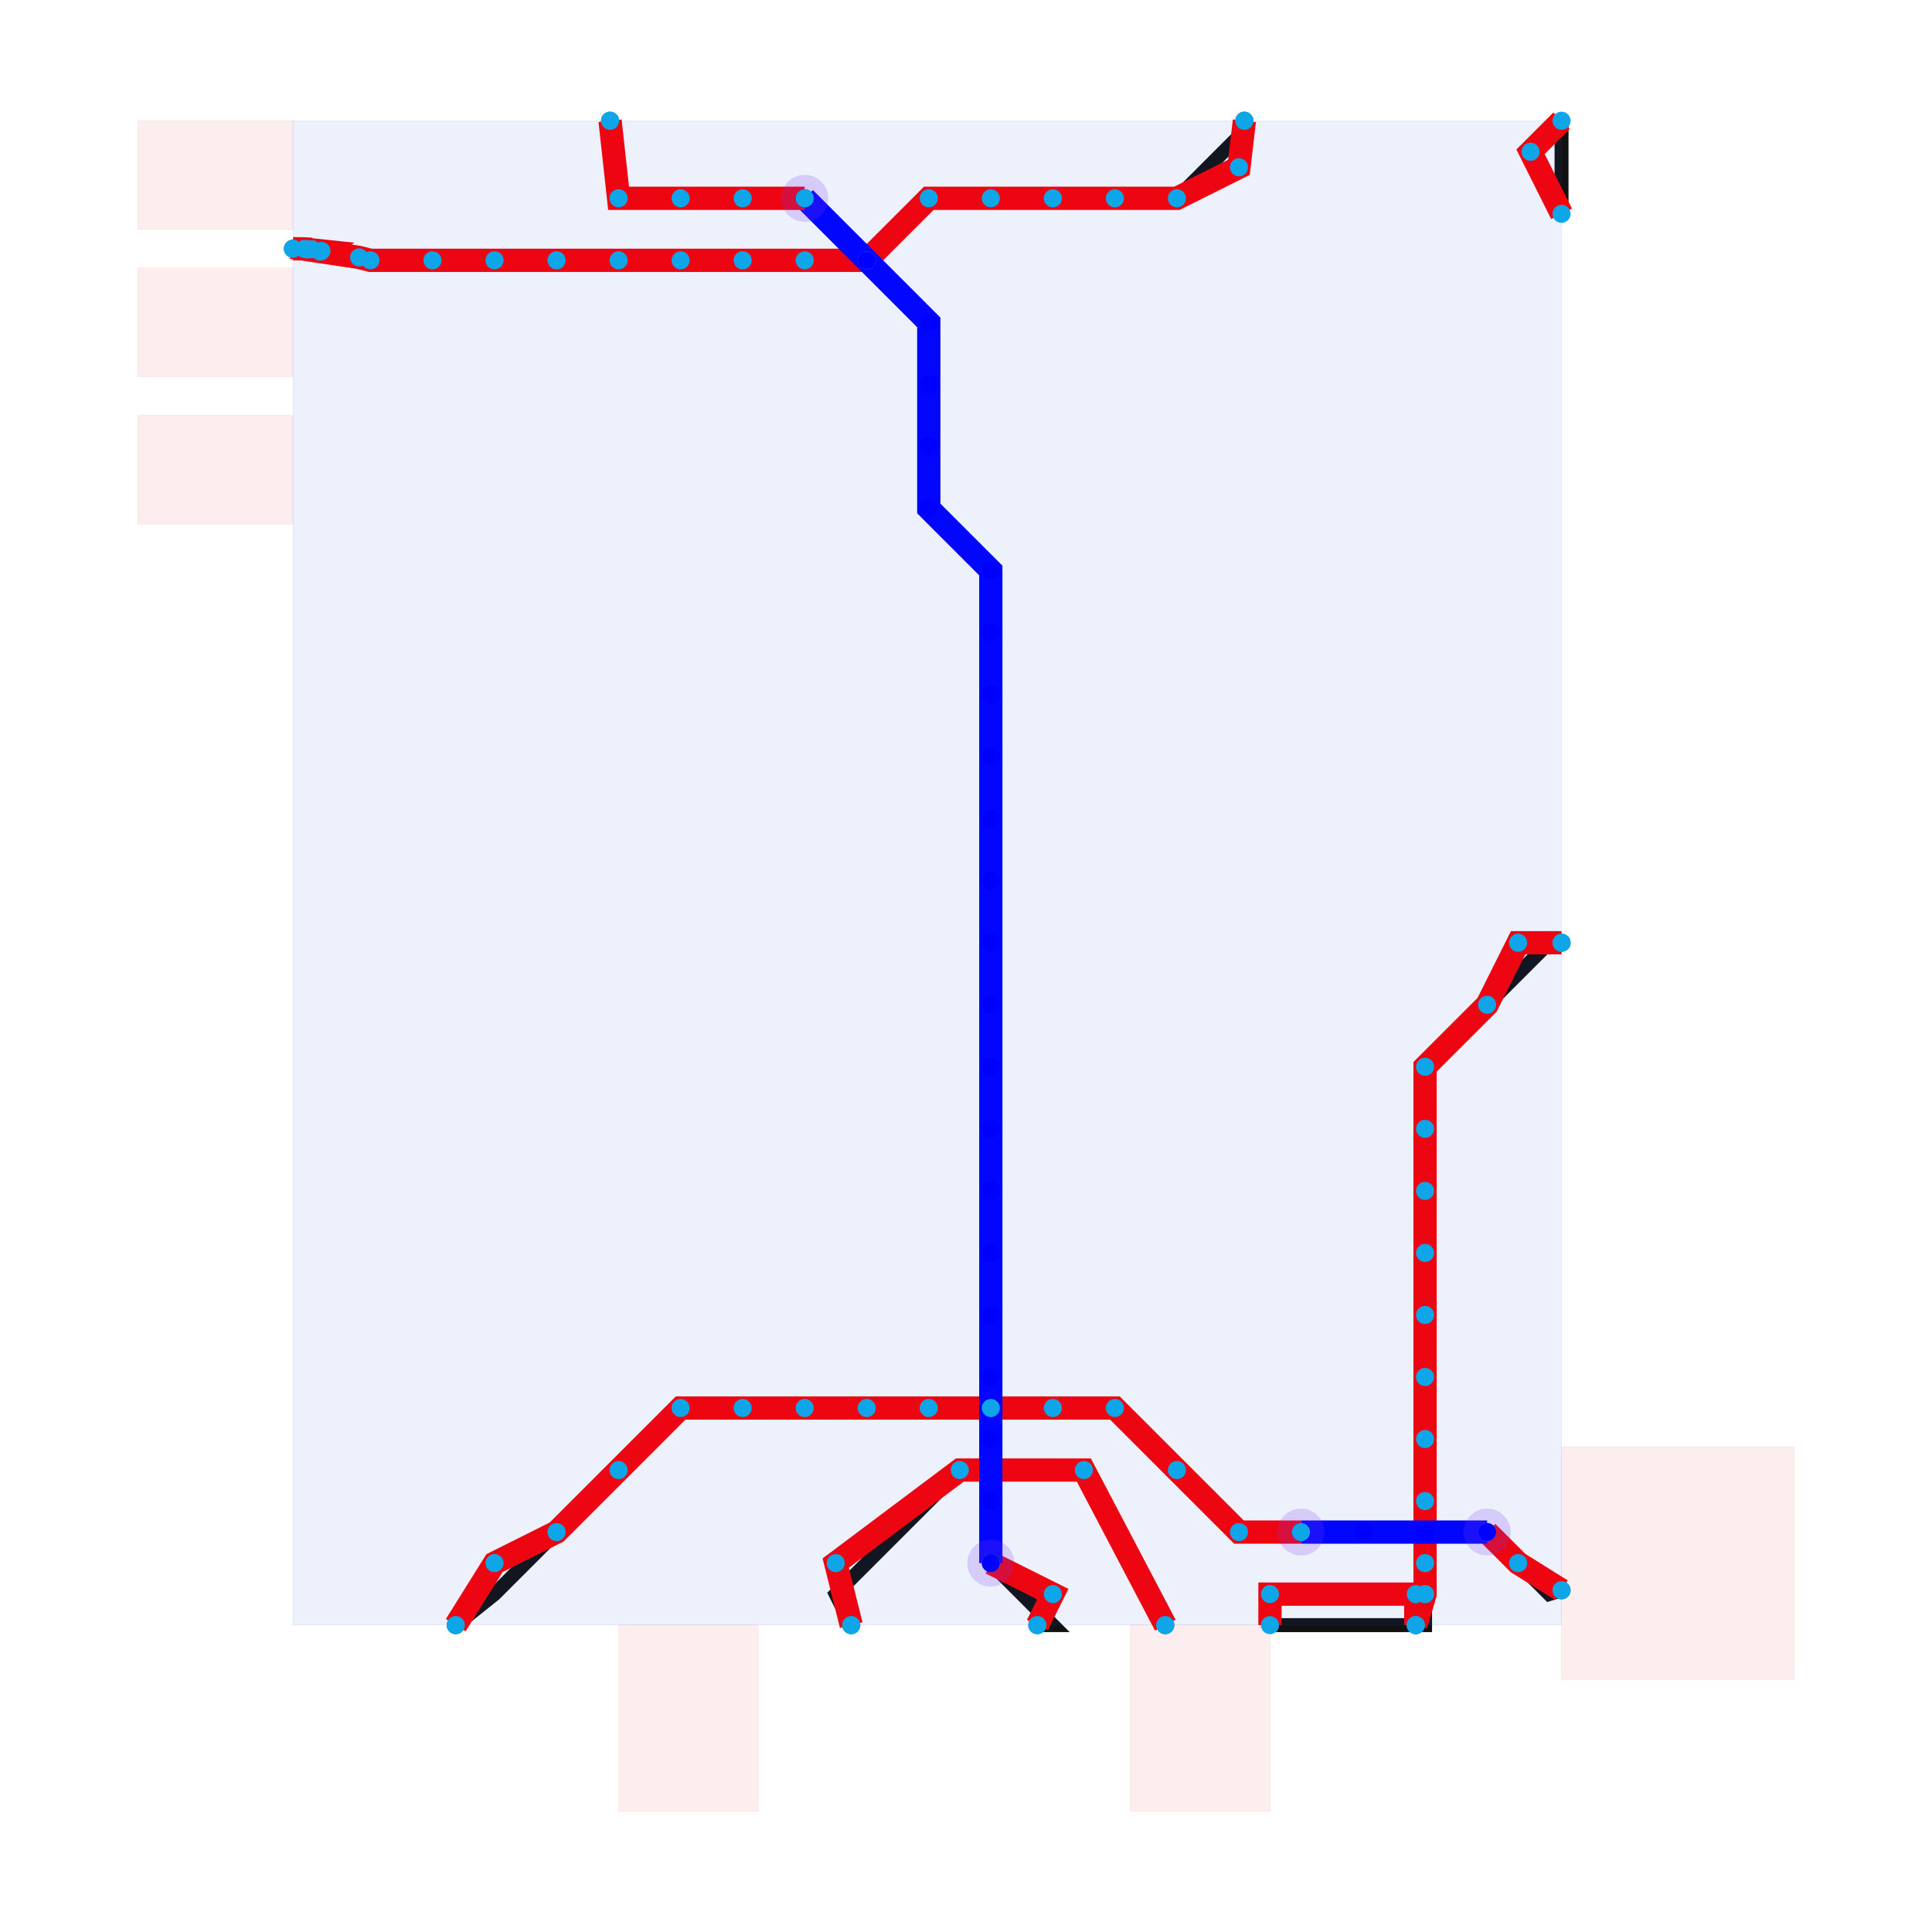
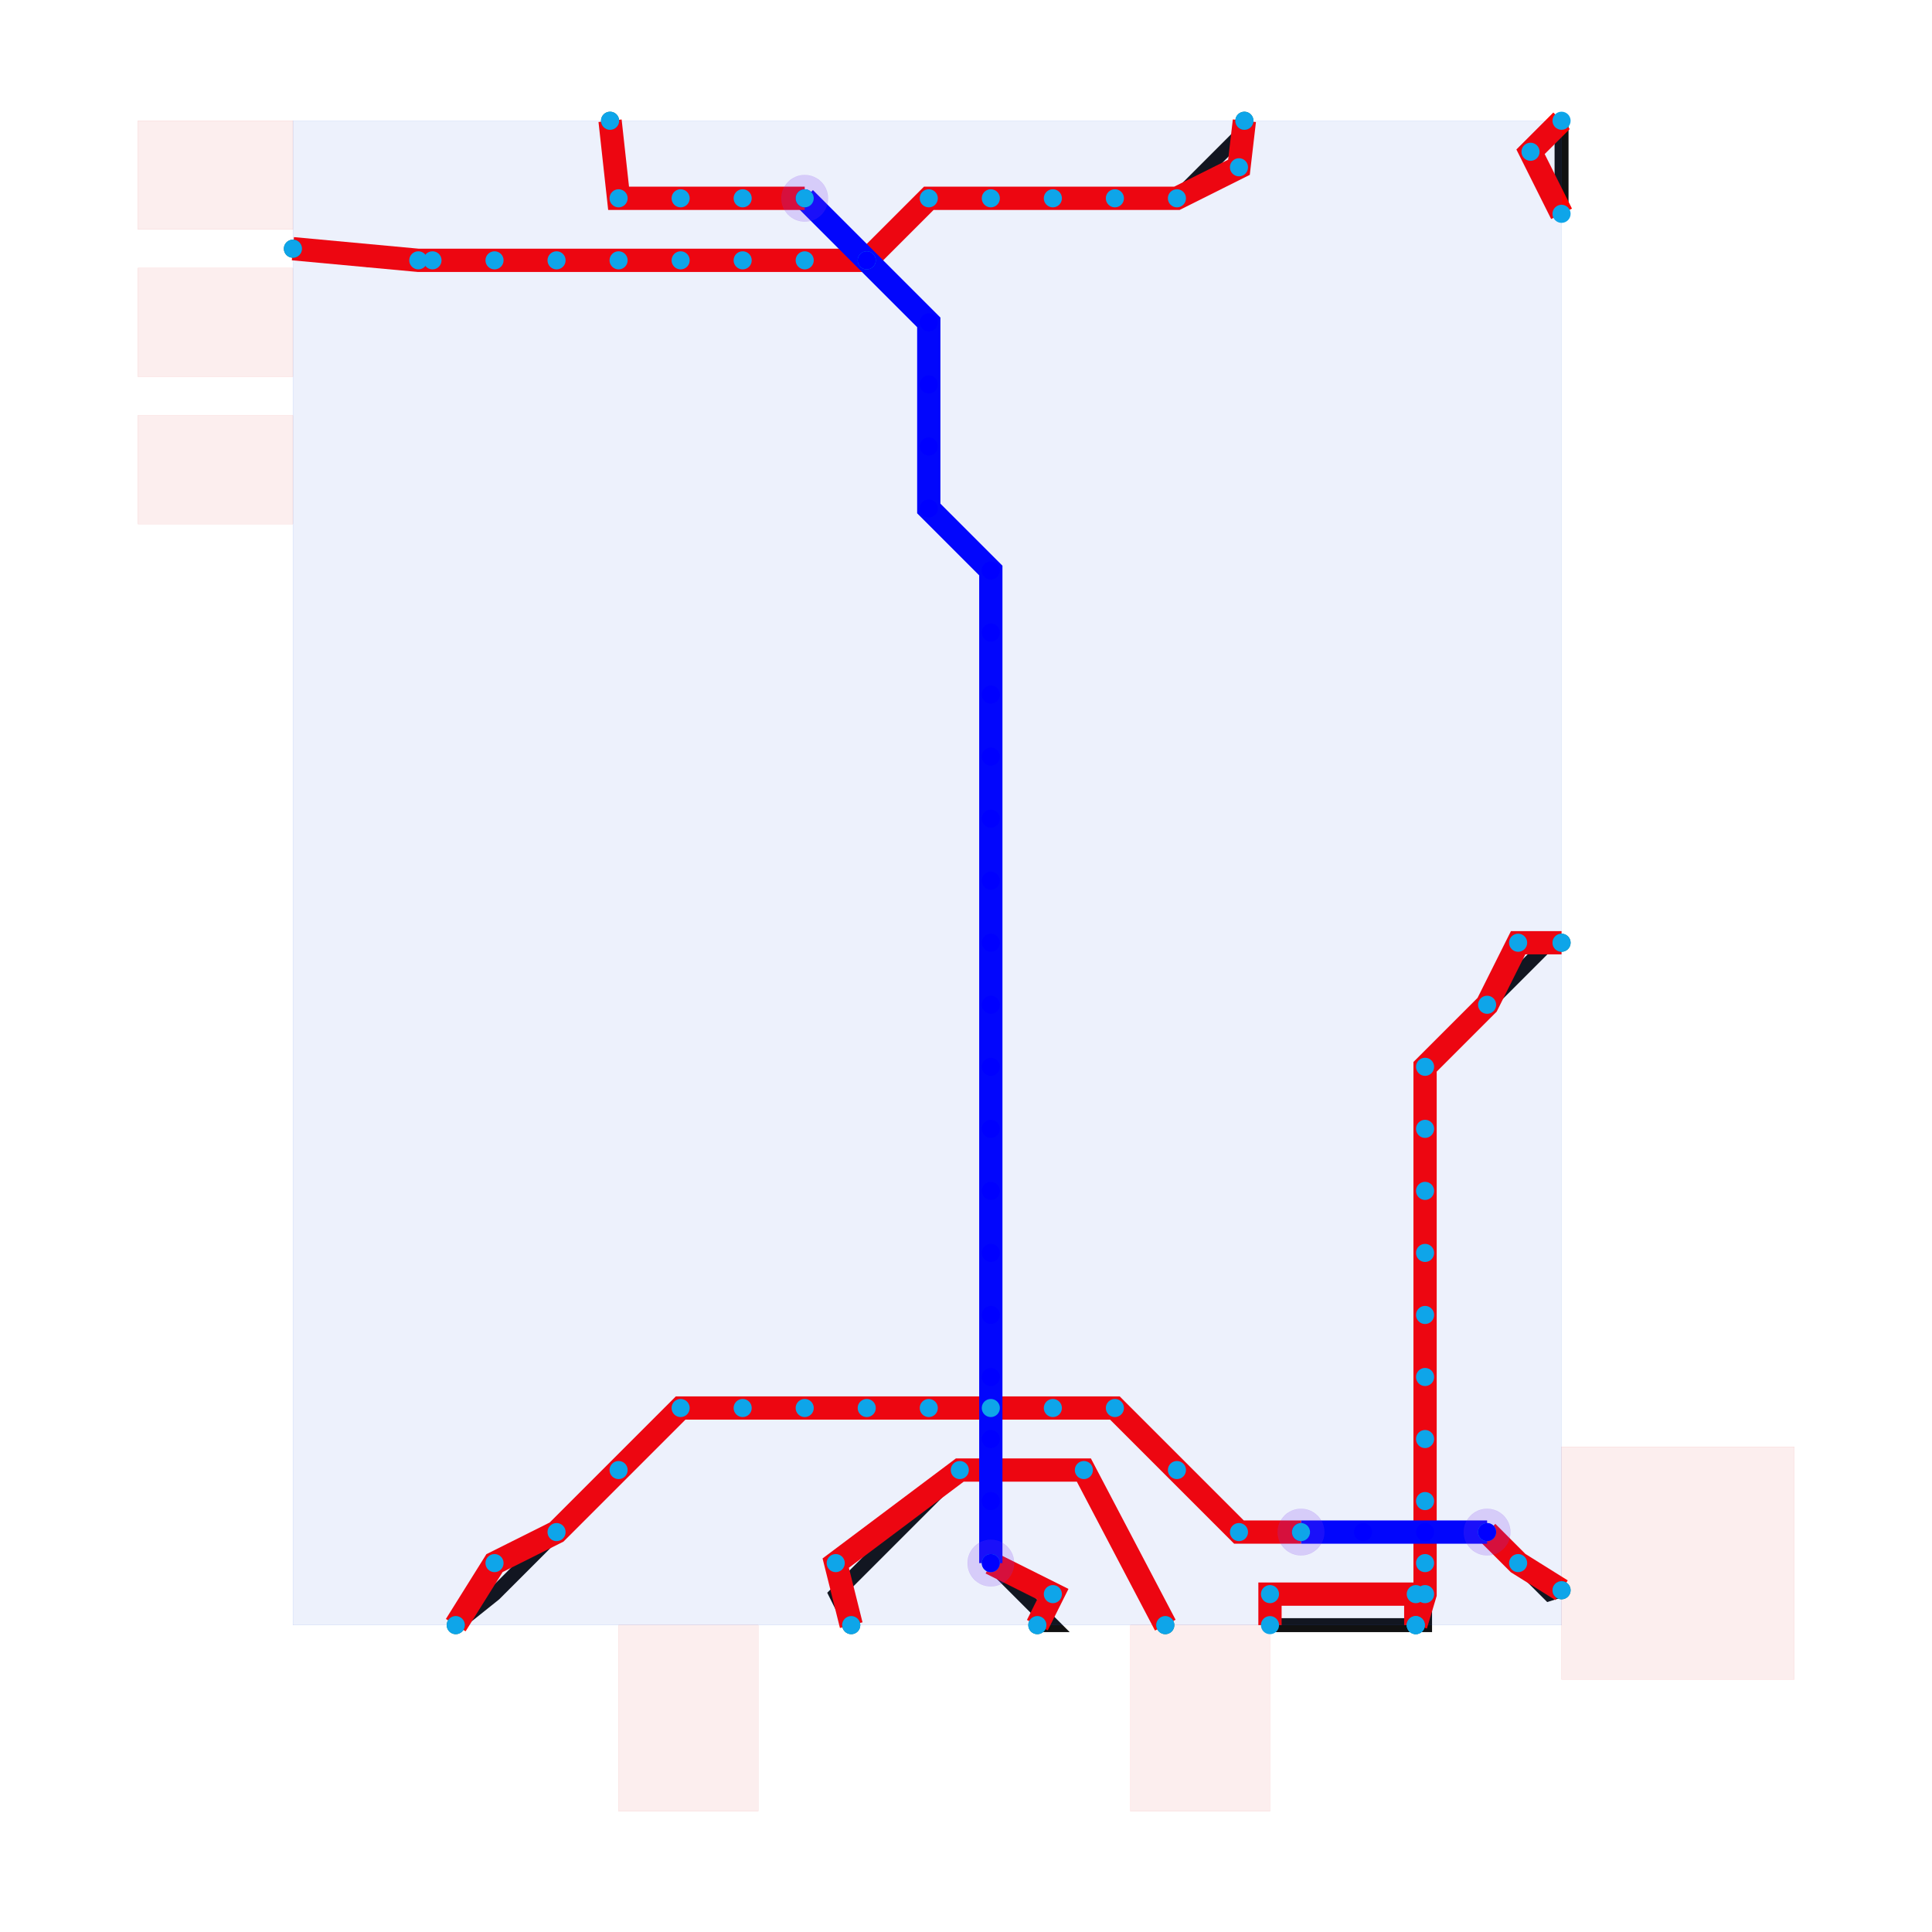
<svg xmlns="http://www.w3.org/2000/svg" width="640" height="640" viewBox="0 0 640 640">
  <rect width="100%" height="100%" fill="white" />
  <g>
    <polyline data-points="3.4799999999999995,1.7000000000000002 3.4799999999999995,2.3" data-type="line" data-label="original:source_net_3" points="517.284,70.826 517.284,40" fill="none" stroke="#111111" stroke-width="4.624" />
  </g>
  <g>
    <polyline data-points="1.5999999999999999,-7.3999999999999995 2.5399999999999996,-7.3999999999999995" data-type="line" data-label="original:source_net_4_mst1" points="420.697,538.349 468.991,538.349" fill="none" stroke="#111111" stroke-width="4.624" />
  </g>
  <g>
    <polyline data-points="2.5399999999999996,-7.3999999999999995 2.6,-7.3999999999999995 2.6,-7 2.6,-6.6 2.6,-6.199999999999999 2.6,-5.799999999999999 2.6,-5.399999999999999 2.6,-4.999999999999998 2.6,-4.599999999999998 2.6,-4.1999999999999975 2.6,-3.7999999999999976 3,-3.3999999999999977 3.4,-2.999999999999998 3.4799999999999995,-3" data-type="line" data-label="original:source_net_4_mst1" points="468.991,538.349 472.073,538.349 472.073,517.798 472.073,497.248 472.073,476.697 472.073,456.147 472.073,435.596 472.073,415.046 472.073,394.495 472.073,373.945 472.073,353.394 492.624,332.844 513.174,312.294 517.284,312.294" fill="none" stroke="#111111" stroke-width="4.624" />
  </g>
  <g>
    <polyline data-points="1.4349999999999996,2.3 1.4000000000000001,2.2 1,1.8000000000000003 0.6,1.8000000000000003 0.19999999999999996,1.8000000000000003 -0.20000000000000007,1.8000000000000003 -0.6000000000000001,1.8000000000000003 -1,1.4000000000000004 -1.4,1.4000000000000004 -1.7999999999999998,1.4000000000000004 -2.1999999999999997,1.4000000000000004 -2.5999999999999996,1.4000000000000004 -2.9999999999999996,1.4000000000000004 -3.3999999999999995,1.4000000000000004 -3.7999999999999994,1.4000000000000004 -4.199999999999999,1.4000000000000004 -4.7,1.475" data-type="line" data-label="original:source_net_6_mst2" points="412.22,40 410.422,45.138 389.872,65.688 369.321,65.688 348.771,65.688 328.22,65.688 307.67,65.688 287.119,86.239 266.569,86.239 246.018,86.239 225.468,86.239 204.917,86.239 184.367,86.239 163.817,86.239 143.266,86.239 122.716,86.239 97.028,82.385" fill="none" stroke="#111111" stroke-width="4.624" />
  </g>
  <g>
    <polyline data-points="-1.1,-7.3999999999999995 -1.2000000000000002,-7.2 -0.40000000000000013,-6.4 0.3999999999999999,-6.4 0.9249999999999998,-7.3999999999999995" data-type="line" data-label="original:source_net_4_mst0" points="281.982,538.349 276.844,528.073 317.945,486.972 359.046,486.972 386.018,538.349" fill="none" stroke="#111111" stroke-width="4.624" />
  </g>
  <g>
    <polyline data-points="3.4799999999999995,-7.175 3.4000000000000004,-7.2 3.0000000000000004,-6.8" data-type="line" data-label="original:source_net_2_mst1" points="517.284,526.789 513.174,528.073 492.624,507.523" fill="none" stroke="#111111" stroke-width="4.624" />
  </g>
  <g>
    <polyline data-points="3.0000000000000004,-6.8 3.0000000000000004,-6.8 2.6000000000000005,-6.8 2.2000000000000006,-6.8 1.8000000000000007,-6.8" data-type="line" data-label="original:source_net_2_mst1" points="492.624,507.523 492.624,507.523 472.073,507.523 451.523,507.523 430.972,507.523" fill="none" stroke="#111111" stroke-width="4.624" />
  </g>
  <g>
    <polyline data-points="1.8000000000000007,-6.8 1.8000000000000007,-6.8 1.4000000000000008,-6.8 1.0000000000000009,-6.3999999999999995 0.6000000000000009,-5.999999999999999 0.20000000000000084,-5.999999999999999 -0.19999999999999918,-5.999999999999999 -0.5999999999999992,-5.999999999999999 -0.9999999999999992,-5.999999999999999 -1.3999999999999992,-5.999999999999999 -1.7999999999999994,-5.999999999999999 -2.1999999999999993,-5.999999999999999 -2.599999999999999,-6.3999999999999995 -2.999999999999999,-6.8 -3.399999999999999,-7.2 -3.6500000000000004,-7.3999999999999995" data-type="line" data-label="original:source_net_2_mst1" points="430.972,507.523 430.972,507.523 410.422,507.523 389.872,486.972 369.321,466.422 348.771,466.422 328.22,466.422 307.67,466.422 287.119,466.422 266.569,466.422 246.018,466.422 225.468,466.422 204.917,486.972 184.367,507.523 163.817,528.073 150.972,538.349" fill="none" stroke="#111111" stroke-width="4.624" />
  </g>
  <g>
    <polyline data-points="0.10000000000000009,-7.3999999999999995 0.2,-7.3999999999999995 -0.2,-7" data-type="line" data-label="original:source_net_0_mst1" points="343.633,538.349 348.771,538.349 328.22,517.798" fill="none" stroke="#111111" stroke-width="4.624" />
  </g>
  <g>
    <polyline data-points="-0.2,-7 -0.2,-7 -0.2,-6.6 -0.2,-6.199999999999999 -0.2,-5.799999999999999 -0.2,-5.399999999999999 -0.2,-4.999999999999998 -0.2,-4.599999999999998 -0.2,-4.1999999999999975 -0.2,-3.7999999999999976 -0.2,-3.3999999999999977 -0.2,-2.999999999999998 -0.2,-2.599999999999998 -0.2,-2.199999999999998 -0.2,-1.799999999999998 -0.2,-1.3999999999999981 -0.2,-0.9999999999999981 -0.2,-0.5999999999999981 -0.6000000000000001,-0.19999999999999807 -0.6000000000000001,0.20000000000000195 -0.6000000000000001,0.600000000000002 -0.6000000000000001,1.000000000000002 -1,1.4000000000000021 -1.4,1.800000000000002" data-type="line" data-label="original:source_net_0_mst1" points="328.22,517.798 328.22,517.798 328.22,497.248 328.22,476.697 328.22,456.147 328.22,435.596 328.22,415.046 328.22,394.495 328.22,373.945 328.22,353.394 328.22,332.844 328.22,312.294 328.22,291.743 328.22,271.193 328.22,250.642 328.22,230.092 328.22,209.541 328.22,188.991 307.67,168.44 307.67,147.89 307.67,127.339 307.67,106.789 287.119,86.239 266.569,65.688" fill="none" stroke="#111111" stroke-width="4.624" />
  </g>
  <g>
    <polyline data-points="-1.4,1.800000000000002 -1.4,1.800000000000002 -1.7999999999999998,1.800000000000002 -2.1999999999999997,1.800000000000002 -2.5999999999999996,1.800000000000002 -2.6550000000000002,2.3" data-type="line" data-label="original:source_net_0_mst1" points="266.569,65.688 266.569,65.688 246.018,65.688 225.468,65.688 204.917,65.688 202.092,40" fill="none" stroke="#111111" stroke-width="4.624" />
  </g>
  <g>
    <polyline data-points="3.4799999999999995,1.7000000000000002 3.2799999999999994,2.0999999999999996 3.4799999999999995,2.3" data-type="line" data-label="source_net_3" points="517.284,70.826 507.009,50.275 517.284,40" fill="none" stroke="#FF0000" stroke-width="7.706" />
  </g>
  <g>
    <polyline data-points="1.5999999999999999,-7.3999999999999995 1.5999999999999999,-7.199991999999999 2.5399999999999996,-7.199991999999999 2.5399999999999996,-7.3999999999999995" data-type="line" data-label="source_net_4_mst1" points="420.697,538.349 420.697,528.073 468.991,528.073 468.991,538.349" fill="none" stroke="#FF0000" stroke-width="7.706" />
  </g>
  <g>
    <polyline data-points="2.5399999999999996,-7.3999999999999995 2.6,-7.199999999999999 2.6,-7 2.6,-6.6 2.6,-6.199999999999999 2.6,-5.799999999999999 2.6,-5.399999999999999 2.6,-4.999999999999998 2.6,-4.599999999999998 2.6,-4.1999999999999975 2.6,-3.7999999999999976 3,-3.3999999999999977 3.1999999999999997,-2.999999999999998 3.4799999999999995,-3" data-type="line" data-label="source_net_4_mst1" points="468.991,538.349 472.073,528.073 472.073,517.798 472.073,497.248 472.073,476.697 472.073,456.147 472.073,435.596 472.073,415.046 472.073,394.495 472.073,373.945 472.073,353.394 492.624,332.844 502.899,312.294 517.284,312.294" fill="none" stroke="#FF0000" stroke-width="7.706" />
  </g>
  <g>
-     <polyline data-points="1.4349999999999996,2.3 1.4000000000000001,2 1,1.8000000000000003 0.6,1.8000000000000003 0.19999999999999996,1.8000000000000003 -0.20000000000000007,1.8000000000000003 -0.6000000000000001,1.8000000000000003 -1,1.4000000000000004 -1.4,1.4000000000000004 -1.7999999999999998,1.4000000000000004 -2.1999999999999997,1.4000000000000004 -2.5999999999999996,1.4000000000000004 -2.9999999999999996,1.4000000000000004 -3.3999999999999995,1.4000000000000004 -3.7999999999999994,1.4000000000000004 -4.199999999999999,1.4000000000000004 -4.2731032145496215,1.4187500000000002 -4.523103214549622,1.4562500000000003 -4.516124138831656,1.4609375000000002 -4.604572531556845,1.4703125000000001 -4.577777360688112,1.4714843750000002 -4.625491094909689,1.473828125 -4.7,1.475" data-type="line" data-label="source_net_6_mst2" points="412.22,40 410.422,55.413 389.872,65.688 369.321,65.688 348.771,65.688 328.22,65.688 307.67,65.688 287.119,86.239 266.569,86.239 246.018,86.239 225.468,86.239 204.917,86.239 184.367,86.239 163.817,86.239 143.266,86.239 122.716,86.239 118.96,85.275 106.116,83.349 106.474,83.108 101.93,82.626 103.307,82.566 100.856,82.446 97.028,82.385" fill="none" stroke="#FF0000" stroke-width="7.706" />
+     <polyline data-points="1.4349999999999996,2.3 1.4000000000000001,2 1,1.8000000000000003 0.6,1.8000000000000003 0.19999999999999996,1.8000000000000003 -0.20000000000000007,1.8000000000000003 -0.6000000000000001,1.8000000000000003 -1,1.4000000000000004 -1.4,1.4000000000000004 -1.7999999999999998,1.4000000000000004 -2.1999999999999997,1.4000000000000004 -2.5999999999999996,1.4000000000000004 -2.9999999999999996,1.4000000000000004 -3.3999999999999995,1.4000000000000004 -3.7999999999999994,1.4000000000000004 -3.891350172121048,1.4000000000000004 -4.7,1.475" data-type="line" data-label="source_net_6_mst2" points="412.22,40 410.422,55.413 389.872,65.688 369.321,65.688 348.771,65.688 328.22,65.688 307.67,65.688 287.119,86.239 266.569,86.239 246.018,86.239 225.468,86.239 204.917,86.239 184.367,86.239 163.817,86.239 143.266,86.239 138.573,86.239 97.028,82.385" fill="none" stroke="#FF0000" stroke-width="7.706" />
  </g>
  <g>
    <polyline data-points="-1.1,-7.3999999999999995 -1.2000000000000002,-7 -0.40000000000000013,-6.4 0.3999999999999999,-6.4 0.9249999999999998,-7.3999999999999995" data-type="line" data-label="source_net_4_mst0" points="281.982,538.349 276.844,517.798 317.945,486.972 359.046,486.972 386.018,538.349" fill="none" stroke="#FF0000" stroke-width="7.706" />
  </g>
  <g>
    <polyline data-points="3.4799999999999995,-7.175 3.2,-7 3.0000000000000004,-6.8" data-type="line" data-label="source_net_2_mst1" points="517.284,526.789 502.899,517.798 492.624,507.523" fill="none" stroke="#FF0000" stroke-width="7.706" />
  </g>
  <g>
    <polyline data-points="3.0000000000000004,-6.8 3.0000000000000004,-6.8 2.6000000000000005,-6.8 2.2000000000000006,-6.8 1.8000000000000007,-6.8" data-type="line" data-label="source_net_2_mst1" points="492.624,507.523 492.624,507.523 472.073,507.523 451.523,507.523 430.972,507.523" fill="none" stroke="#0000FF" stroke-width="7.706" />
  </g>
  <g>
    <polyline data-points="1.8000000000000007,-6.8 1.8000000000000007,-6.8 1.4000000000000008,-6.8 1.0000000000000009,-6.3999999999999995 0.6000000000000009,-5.999999999999999 0.20000000000000084,-5.999999999999999 -0.19999999999999918,-5.999999999999999 -0.5999999999999992,-5.999999999999999 -0.9999999999999992,-5.999999999999999 -1.3999999999999992,-5.999999999999999 -1.7999999999999994,-5.999999999999999 -2.1999999999999993,-5.999999999999999 -2.599999999999999,-6.3999999999999995 -2.999999999999999,-6.8 -3.399999999999999,-7 -3.6500000000000004,-7.3999999999999995" data-type="line" data-label="source_net_2_mst1" points="430.972,507.523 430.972,507.523 410.422,507.523 389.872,486.972 369.321,466.422 348.771,466.422 328.22,466.422 307.67,466.422 287.119,466.422 266.569,466.422 246.018,466.422 225.468,466.422 204.917,486.972 184.367,507.523 163.817,517.798 150.972,538.349" fill="none" stroke="#FF0000" stroke-width="7.706" />
  </g>
  <g>
    <polyline data-points="0.10000000000000009,-7.3999999999999995 0.2,-7.199999999999999 -0.2,-7" data-type="line" data-label="source_net_0_mst1" points="343.633,538.349 348.771,528.073 328.22,517.798" fill="none" stroke="#FF0000" stroke-width="7.706" />
  </g>
  <g>
    <polyline data-points="-0.2,-7 -0.2,-7 -0.2,-6.6 -0.2,-6.199999999999999 -0.2,-5.799999999999999 -0.2,-5.399999999999999 -0.2,-4.999999999999998 -0.2,-4.599999999999998 -0.2,-4.1999999999999975 -0.2,-3.7999999999999976 -0.2,-3.3999999999999977 -0.2,-2.999999999999998 -0.2,-2.599999999999998 -0.2,-2.199999999999998 -0.2,-1.799999999999998 -0.2,-1.3999999999999981 -0.2,-0.9999999999999981 -0.2,-0.5999999999999981 -0.6000000000000001,-0.19999999999999807 -0.6000000000000001,0.20000000000000195 -0.6000000000000001,0.600000000000002 -0.6000000000000001,1.000000000000002 -1,1.4000000000000021 -1.4,1.800000000000002" data-type="line" data-label="source_net_0_mst1" points="328.22,517.798 328.22,517.798 328.22,497.248 328.22,476.697 328.22,456.147 328.22,435.596 328.22,415.046 328.22,394.495 328.22,373.945 328.22,353.394 328.22,332.844 328.22,312.294 328.22,291.743 328.22,271.193 328.22,250.642 328.22,230.092 328.22,209.541 328.22,188.991 307.67,168.44 307.67,147.89 307.67,127.339 307.67,106.789 287.119,86.239 266.569,65.688" fill="none" stroke="#0000FF" stroke-width="7.706" />
  </g>
  <g>
    <polyline data-points="-1.4,1.800000000000002 -1.4,1.800000000000002 -1.7999999999999998,1.800000000000002 -2.1999999999999997,1.800000000000002 -2.5999999999999996,1.800000000000002 -2.6550000000000002,2.3" data-type="line" data-label="source_net_0_mst1" points="266.569,65.688 266.569,65.688 246.018,65.688 225.468,65.688 204.917,65.688 202.092,40" fill="none" stroke="#FF0000" stroke-width="7.706" />
  </g>
  <g>
    <rect data-type="rect" data-label="cmn_2" data-x="-0.6100000000000003" data-y="-2.55" x="97.028" y="40" width="420.257" height="498.349" fill="rgba(29, 78, 216, 0.08)" stroke="#1d4ed8" stroke-width="0.019" />
  </g>
  <g>
    <rect data-type="rect" data-label="obstacle:rect:0" data-x="1.15" data-y="-8" x="374.459" y="538.349" width="46.239" height="61.651" fill="rgba(220, 38, 38, 0.08)" stroke="#dc2626" stroke-width="0.019" />
  </g>
  <g>
    <rect data-type="rect" data-label="obstacle:rect:1" data-x="4.23" data-y="-7" x="517.284" y="479.266" width="77.064" height="77.064" fill="rgba(220, 38, 38, 0.08)" stroke="#dc2626" stroke-width="0.019" />
  </g>
  <g>
    <rect data-type="rect" data-label="obstacle:rect:2" data-x="-5.2" data-y="1.95" x="45.651" y="40" width="51.376" height="35.963" fill="rgba(220, 38, 38, 0.08)" stroke="#dc2626" stroke-width="0.019" />
  </g>
  <g>
    <rect data-type="rect" data-label="obstacle:rect:3" data-x="-5.2" data-y="1" x="45.651" y="88.807" width="51.376" height="35.963" fill="rgba(220, 38, 38, 0.08)" stroke="#dc2626" stroke-width="0.019" />
  </g>
  <g>
    <rect data-type="rect" data-label="obstacle:rect:4" data-x="-5.2" data-y="0.050000000000000044" x="45.651" y="137.615" width="51.376" height="35.963" fill="rgba(220, 38, 38, 0.08)" stroke="#dc2626" stroke-width="0.019" />
  </g>
  <g>
    <rect data-type="rect" data-label="obstacle:rect:5" data-x="-2.15" data-y="-8" x="204.917" y="538.349" width="46.239" height="61.651" fill="rgba(220, 38, 38, 0.08)" stroke="#dc2626" stroke-width="0.019" />
  </g>
  <circle data-type="circle" data-label="" data-x="3.0000000000000004" data-y="-6.8" cx="492.624" cy="507.523" r="7.706" fill="rgba(124, 58, 237, 0.2)" stroke="#7c3aed" stroke-width="0.019" />
  <circle data-type="circle" data-label="" data-x="1.8000000000000007" data-y="-6.8" cx="430.972" cy="507.523" r="7.706" fill="rgba(124, 58, 237, 0.2)" stroke="#7c3aed" stroke-width="0.019" />
  <circle data-type="circle" data-label="" data-x="-0.2" data-y="-7" cx="328.22" cy="517.798" r="7.706" fill="rgba(124, 58, 237, 0.2)" stroke="#7c3aed" stroke-width="0.019" />
  <circle data-type="circle" data-label="" data-x="-1.4" data-y="1.800000000000002" cx="266.569" cy="65.688" r="7.706" fill="rgba(124, 58, 237, 0.2)" stroke="#7c3aed" stroke-width="0.019" />
  <g>
    <circle data-type="point" data-label="source_net_4_mst1" data-x="2.5399999999999996" data-y="-7.4" cx="468.991" cy="538.349" r="3" fill="#0f766e" />
  </g>
  <g>
    <circle data-type="point" data-label="source_net_4_mst1" data-x="3.48" data-y="-3" cx="517.284" cy="312.294" r="3" fill="#0f766e" />
  </g>
  <g>
    <circle data-type="point" data-label="source_net_0_mst1" data-x="0.10000000000000009" data-y="-7.4" cx="343.633" cy="538.349" r="3" fill="#0f766e" />
  </g>
  <g>
    <circle data-type="point" data-label="source_net_0_mst1" data-x="-2.6550000000000002" data-y="2.3" cx="202.092" cy="40" r="3" fill="#0f766e" />
  </g>
  <g>
    <circle data-type="point" data-label="source_net_4_mst0" data-x="-1.1" data-y="-7.4" cx="281.982" cy="538.349" r="3" fill="#0f766e" />
  </g>
  <g>
    <circle data-type="point" data-label="source_net_4_mst0" data-x="0.9249999999999998" data-y="-7.4" cx="386.018" cy="538.349" r="3" fill="#0f766e" />
  </g>
  <g>
    <circle data-type="point" data-label="source_net_6_mst2" data-x="-4.7" data-y="1.475" cx="97.028" cy="82.385" r="3" fill="#0f766e" />
  </g>
  <g>
    <circle data-type="point" data-label="source_net_6_mst2" data-x="1.4349999999999996" data-y="2.3" cx="412.22" cy="40" r="3" fill="#0f766e" />
  </g>
  <g>
    <circle data-type="point" data-label="source_net_2_mst1" data-x="-3.6500000000000004" data-y="-7.3999999999999995" cx="150.972" cy="538.349" r="3" fill="#0f766e" />
  </g>
  <g>
    <circle data-type="point" data-label="source_net_2_mst1" data-x="3.48" data-y="-7.175" cx="517.284" cy="526.789" r="3" fill="#0f766e" />
  </g>
  <g>
    <circle data-type="point" data-label="" data-x="3.4799999999999995" data-y="1.7000000000000002" cx="517.284" cy="70.826" r="3" fill="#0ea5e9" />
  </g>
  <g>
    <circle data-type="point" data-label="" data-x="3.2799999999999994" data-y="2.0999999999999996" cx="507.009" cy="50.275" r="3" fill="#0ea5e9" />
  </g>
  <g>
    <circle data-type="point" data-label="" data-x="3.4799999999999995" data-y="2.3" cx="517.284" cy="40" r="3" fill="#0ea5e9" />
  </g>
  <g>
    <circle data-type="point" data-label="" data-x="1.5999999999999999" data-y="-7.3999999999999995" cx="420.697" cy="538.349" r="3" fill="#0ea5e9" />
  </g>
  <g>
    <circle data-type="point" data-label="" data-x="1.5999999999999999" data-y="-7.199991999999999" cx="420.697" cy="528.073" r="3" fill="#0ea5e9" />
  </g>
  <g>
    <circle data-type="point" data-label="" data-x="2.5399999999999996" data-y="-7.199991999999999" cx="468.991" cy="528.073" r="3" fill="#0ea5e9" />
  </g>
  <g>
    <circle data-type="point" data-label="" data-x="2.5399999999999996" data-y="-7.3999999999999995" cx="468.991" cy="538.349" r="3" fill="#0ea5e9" />
  </g>
  <g>
    <circle data-type="point" data-label="" data-x="2.5399999999999996" data-y="-7.3999999999999995" cx="468.991" cy="538.349" r="3" fill="#0ea5e9" />
  </g>
  <g>
    <circle data-type="point" data-label="" data-x="2.6" data-y="-7.199999999999999" cx="472.073" cy="528.073" r="3" fill="#0ea5e9" />
  </g>
  <g>
    <circle data-type="point" data-label="" data-x="2.6" data-y="-7" cx="472.073" cy="517.798" r="3" fill="#0ea5e9" />
  </g>
  <g>
    <circle data-type="point" data-label="" data-x="2.6" data-y="-6.6" cx="472.073" cy="497.248" r="3" fill="#0ea5e9" />
  </g>
  <g>
    <circle data-type="point" data-label="" data-x="2.6" data-y="-6.199999999999999" cx="472.073" cy="476.697" r="3" fill="#0ea5e9" />
  </g>
  <g>
    <circle data-type="point" data-label="" data-x="2.6" data-y="-5.799999999999999" cx="472.073" cy="456.147" r="3" fill="#0ea5e9" />
  </g>
  <g>
    <circle data-type="point" data-label="" data-x="2.6" data-y="-5.399999999999999" cx="472.073" cy="435.596" r="3" fill="#0ea5e9" />
  </g>
  <g>
    <circle data-type="point" data-label="" data-x="2.6" data-y="-4.999999999999998" cx="472.073" cy="415.046" r="3" fill="#0ea5e9" />
  </g>
  <g>
    <circle data-type="point" data-label="" data-x="2.6" data-y="-4.599999999999998" cx="472.073" cy="394.495" r="3" fill="#0ea5e9" />
  </g>
  <g>
    <circle data-type="point" data-label="" data-x="2.6" data-y="-4.1999999999999975" cx="472.073" cy="373.945" r="3" fill="#0ea5e9" />
  </g>
  <g>
    <circle data-type="point" data-label="" data-x="2.6" data-y="-3.7999999999999976" cx="472.073" cy="353.394" r="3" fill="#0ea5e9" />
  </g>
  <g>
    <circle data-type="point" data-label="" data-x="3" data-y="-3.3999999999999977" cx="492.624" cy="332.844" r="3" fill="#0ea5e9" />
  </g>
  <g>
    <circle data-type="point" data-label="" data-x="3.1999999999999997" data-y="-2.999999999999998" cx="502.899" cy="312.294" r="3" fill="#0ea5e9" />
  </g>
  <g>
    <circle data-type="point" data-label="" data-x="3.4799999999999995" data-y="-3" cx="517.284" cy="312.294" r="3" fill="#0ea5e9" />
  </g>
  <g>
    <circle data-type="point" data-label="" data-x="1.4349999999999996" data-y="2.3" cx="412.22" cy="40" r="3" fill="#0ea5e9" />
  </g>
  <g>
    <circle data-type="point" data-label="" data-x="1.4000000000000001" data-y="2" cx="410.422" cy="55.413" r="3" fill="#0ea5e9" />
  </g>
  <g>
    <circle data-type="point" data-label="" data-x="1" data-y="1.8000000000000003" cx="389.872" cy="65.688" r="3" fill="#0ea5e9" />
  </g>
  <g>
    <circle data-type="point" data-label="" data-x="0.6" data-y="1.8000000000000003" cx="369.321" cy="65.688" r="3" fill="#0ea5e9" />
  </g>
  <g>
    <circle data-type="point" data-label="" data-x="0.19999999999999996" data-y="1.8000000000000003" cx="348.771" cy="65.688" r="3" fill="#0ea5e9" />
  </g>
  <g>
    <circle data-type="point" data-label="" data-x="-0.20000000000000007" data-y="1.8000000000000003" cx="328.22" cy="65.688" r="3" fill="#0ea5e9" />
  </g>
  <g>
    <circle data-type="point" data-label="" data-x="-0.6000000000000001" data-y="1.8000000000000003" cx="307.67" cy="65.688" r="3" fill="#0ea5e9" />
  </g>
  <g>
    <circle data-type="point" data-label="" data-x="-1" data-y="1.4000000000000004" cx="287.119" cy="86.239" r="3" fill="#0ea5e9" />
  </g>
  <g>
    <circle data-type="point" data-label="" data-x="-1.4" data-y="1.4000000000000004" cx="266.569" cy="86.239" r="3" fill="#0ea5e9" />
  </g>
  <g>
    <circle data-type="point" data-label="" data-x="-1.7999999999999998" data-y="1.4000000000000004" cx="246.018" cy="86.239" r="3" fill="#0ea5e9" />
  </g>
  <g>
    <circle data-type="point" data-label="" data-x="-2.1999999999999997" data-y="1.4000000000000004" cx="225.468" cy="86.239" r="3" fill="#0ea5e9" />
  </g>
  <g>
    <circle data-type="point" data-label="" data-x="-2.5999999999999996" data-y="1.4000000000000004" cx="204.917" cy="86.239" r="3" fill="#0ea5e9" />
  </g>
  <g>
    <circle data-type="point" data-label="" data-x="-2.9999999999999996" data-y="1.4000000000000004" cx="184.367" cy="86.239" r="3" fill="#0ea5e9" />
  </g>
  <g>
    <circle data-type="point" data-label="" data-x="-3.3999999999999995" data-y="1.4000000000000004" cx="163.817" cy="86.239" r="3" fill="#0ea5e9" />
  </g>
  <g>
    <circle data-type="point" data-label="" data-x="-3.7999999999999994" data-y="1.4000000000000004" cx="143.266" cy="86.239" r="3" fill="#0ea5e9" />
  </g>
  <g>
-     <circle data-type="point" data-label="" data-x="-4.199999999999999" data-y="1.4000000000000004" cx="122.716" cy="86.239" r="3" fill="#0ea5e9" />
-   </g>
-   <g>
-     <circle data-type="point" data-label="" data-x="-4.2731032145496215" data-y="1.4187500000000002" cx="118.96" cy="85.275" r="3" fill="#0ea5e9" />
-   </g>
-   <g>
-     <circle data-type="point" data-label="" data-x="-4.523103214549622" data-y="1.4562500000000003" cx="106.116" cy="83.349" r="3" fill="#0ea5e9" />
-   </g>
-   <g>
-     <circle data-type="point" data-label="" data-x="-4.516124138831656" data-y="1.4609375000000002" cx="106.474" cy="83.108" r="3" fill="#0ea5e9" />
-   </g>
-   <g>
-     <circle data-type="point" data-label="" data-x="-4.604572531556845" data-y="1.4703125000000001" cx="101.93" cy="82.626" r="3" fill="#0ea5e9" />
-   </g>
-   <g>
-     <circle data-type="point" data-label="" data-x="-4.577777360688112" data-y="1.4714843750000002" cx="103.307" cy="82.566" r="3" fill="#0ea5e9" />
-   </g>
-   <g>
-     <circle data-type="point" data-label="" data-x="-4.625491094909689" data-y="1.473828125" cx="100.856" cy="82.446" r="3" fill="#0ea5e9" />
+     <circle data-type="point" data-label="" data-x="-3.891350172121048" data-y="1.4000000000000004" cx="138.573" cy="86.239" r="3" fill="#0ea5e9" />
  </g>
  <g>
    <circle data-type="point" data-label="" data-x="-4.7" data-y="1.475" cx="97.028" cy="82.385" r="3" fill="#0ea5e9" />
  </g>
  <g>
    <circle data-type="point" data-label="" data-x="-1.1" data-y="-7.3999999999999995" cx="281.982" cy="538.349" r="3" fill="#0ea5e9" />
  </g>
  <g>
    <circle data-type="point" data-label="" data-x="-1.2000000000000002" data-y="-7" cx="276.844" cy="517.798" r="3" fill="#0ea5e9" />
  </g>
  <g>
    <circle data-type="point" data-label="" data-x="-0.40000000000000013" data-y="-6.4" cx="317.945" cy="486.972" r="3" fill="#0ea5e9" />
  </g>
  <g>
    <circle data-type="point" data-label="" data-x="0.3999999999999999" data-y="-6.4" cx="359.046" cy="486.972" r="3" fill="#0ea5e9" />
  </g>
  <g>
    <circle data-type="point" data-label="" data-x="0.9249999999999998" data-y="-7.3999999999999995" cx="386.018" cy="538.349" r="3" fill="#0ea5e9" />
  </g>
  <g>
    <circle data-type="point" data-label="" data-x="3.4799999999999995" data-y="-7.175" cx="517.284" cy="526.789" r="3" fill="#0ea5e9" />
  </g>
  <g>
    <circle data-type="point" data-label="" data-x="3.2" data-y="-7" cx="502.899" cy="517.798" r="3" fill="#0ea5e9" />
  </g>
  <g>
    <circle data-type="point" data-label="" data-x="3.0000000000000004" data-y="-6.8" cx="492.624" cy="507.523" r="3" fill="#0ea5e9" />
  </g>
  <g>
    <circle data-type="point" data-label="" data-x="3.0000000000000004" data-y="-6.8" cx="492.624" cy="507.523" r="3" fill="#0000FF" />
  </g>
  <g>
    <circle data-type="point" data-label="" data-x="2.6000000000000005" data-y="-6.8" cx="472.073" cy="507.523" r="3" fill="#0000FF" />
  </g>
  <g>
    <circle data-type="point" data-label="" data-x="2.2000000000000006" data-y="-6.8" cx="451.523" cy="507.523" r="3" fill="#0000FF" />
  </g>
  <g>
    <circle data-type="point" data-label="" data-x="1.8000000000000007" data-y="-6.8" cx="430.972" cy="507.523" r="3" fill="#0000FF" />
  </g>
  <g>
    <circle data-type="point" data-label="" data-x="1.8000000000000007" data-y="-6.8" cx="430.972" cy="507.523" r="3" fill="#0ea5e9" />
  </g>
  <g>
    <circle data-type="point" data-label="" data-x="1.4000000000000008" data-y="-6.8" cx="410.422" cy="507.523" r="3" fill="#0ea5e9" />
  </g>
  <g>
    <circle data-type="point" data-label="" data-x="1.0000000000000009" data-y="-6.3999999999999995" cx="389.872" cy="486.972" r="3" fill="#0ea5e9" />
  </g>
  <g>
    <circle data-type="point" data-label="" data-x="0.6000000000000009" data-y="-5.999999999999999" cx="369.321" cy="466.422" r="3" fill="#0ea5e9" />
  </g>
  <g>
    <circle data-type="point" data-label="" data-x="0.20000000000000084" data-y="-5.999999999999999" cx="348.771" cy="466.422" r="3" fill="#0ea5e9" />
  </g>
  <g>
    <circle data-type="point" data-label="" data-x="-0.19999999999999918" data-y="-5.999999999999999" cx="328.22" cy="466.422" r="3" fill="#0ea5e9" />
  </g>
  <g>
    <circle data-type="point" data-label="" data-x="-0.5999999999999992" data-y="-5.999999999999999" cx="307.67" cy="466.422" r="3" fill="#0ea5e9" />
  </g>
  <g>
    <circle data-type="point" data-label="" data-x="-0.9999999999999992" data-y="-5.999999999999999" cx="287.119" cy="466.422" r="3" fill="#0ea5e9" />
  </g>
  <g>
    <circle data-type="point" data-label="" data-x="-1.3999999999999992" data-y="-5.999999999999999" cx="266.569" cy="466.422" r="3" fill="#0ea5e9" />
  </g>
  <g>
    <circle data-type="point" data-label="" data-x="-1.7999999999999994" data-y="-5.999999999999999" cx="246.018" cy="466.422" r="3" fill="#0ea5e9" />
  </g>
  <g>
    <circle data-type="point" data-label="" data-x="-2.1999999999999993" data-y="-5.999999999999999" cx="225.468" cy="466.422" r="3" fill="#0ea5e9" />
  </g>
  <g>
    <circle data-type="point" data-label="" data-x="-2.599999999999999" data-y="-6.3999999999999995" cx="204.917" cy="486.972" r="3" fill="#0ea5e9" />
  </g>
  <g>
    <circle data-type="point" data-label="" data-x="-2.999999999999999" data-y="-6.8" cx="184.367" cy="507.523" r="3" fill="#0ea5e9" />
  </g>
  <g>
    <circle data-type="point" data-label="" data-x="-3.399999999999999" data-y="-7" cx="163.817" cy="517.798" r="3" fill="#0ea5e9" />
  </g>
  <g>
    <circle data-type="point" data-label="" data-x="-3.6500000000000004" data-y="-7.3999999999999995" cx="150.972" cy="538.349" r="3" fill="#0ea5e9" />
  </g>
  <g>
    <circle data-type="point" data-label="" data-x="0.10000000000000009" data-y="-7.3999999999999995" cx="343.633" cy="538.349" r="3" fill="#0ea5e9" />
  </g>
  <g>
    <circle data-type="point" data-label="" data-x="0.2" data-y="-7.199999999999999" cx="348.771" cy="528.073" r="3" fill="#0ea5e9" />
  </g>
  <g>
    <circle data-type="point" data-label="" data-x="-0.2" data-y="-7" cx="328.22" cy="517.798" r="3" fill="#0ea5e9" />
  </g>
  <g>
    <circle data-type="point" data-label="" data-x="-0.2" data-y="-7" cx="328.22" cy="517.798" r="3" fill="#0000FF" />
  </g>
  <g>
    <circle data-type="point" data-label="" data-x="-0.2" data-y="-6.6" cx="328.22" cy="497.248" r="3" fill="#0000FF" />
  </g>
  <g>
    <circle data-type="point" data-label="" data-x="-0.2" data-y="-6.199999999999999" cx="328.22" cy="476.697" r="3" fill="#0000FF" />
  </g>
  <g>
    <circle data-type="point" data-label="" data-x="-0.2" data-y="-5.799999999999999" cx="328.22" cy="456.147" r="3" fill="#0000FF" />
  </g>
  <g>
    <circle data-type="point" data-label="" data-x="-0.2" data-y="-5.399999999999999" cx="328.22" cy="435.596" r="3" fill="#0000FF" />
  </g>
  <g>
    <circle data-type="point" data-label="" data-x="-0.2" data-y="-4.999999999999998" cx="328.22" cy="415.046" r="3" fill="#0000FF" />
  </g>
  <g>
    <circle data-type="point" data-label="" data-x="-0.2" data-y="-4.599999999999998" cx="328.22" cy="394.495" r="3" fill="#0000FF" />
  </g>
  <g>
    <circle data-type="point" data-label="" data-x="-0.2" data-y="-4.1999999999999975" cx="328.22" cy="373.945" r="3" fill="#0000FF" />
  </g>
  <g>
    <circle data-type="point" data-label="" data-x="-0.2" data-y="-3.7999999999999976" cx="328.22" cy="353.394" r="3" fill="#0000FF" />
  </g>
  <g>
    <circle data-type="point" data-label="" data-x="-0.2" data-y="-3.3999999999999977" cx="328.22" cy="332.844" r="3" fill="#0000FF" />
  </g>
  <g>
    <circle data-type="point" data-label="" data-x="-0.2" data-y="-2.999999999999998" cx="328.22" cy="312.294" r="3" fill="#0000FF" />
  </g>
  <g>
    <circle data-type="point" data-label="" data-x="-0.2" data-y="-2.599999999999998" cx="328.22" cy="291.743" r="3" fill="#0000FF" />
  </g>
  <g>
    <circle data-type="point" data-label="" data-x="-0.2" data-y="-2.199999999999998" cx="328.22" cy="271.193" r="3" fill="#0000FF" />
  </g>
  <g>
    <circle data-type="point" data-label="" data-x="-0.2" data-y="-1.799999999999998" cx="328.22" cy="250.642" r="3" fill="#0000FF" />
  </g>
  <g>
    <circle data-type="point" data-label="" data-x="-0.2" data-y="-1.3999999999999981" cx="328.22" cy="230.092" r="3" fill="#0000FF" />
  </g>
  <g>
    <circle data-type="point" data-label="" data-x="-0.2" data-y="-0.9999999999999981" cx="328.22" cy="209.541" r="3" fill="#0000FF" />
  </g>
  <g>
    <circle data-type="point" data-label="" data-x="-0.2" data-y="-0.5999999999999981" cx="328.22" cy="188.991" r="3" fill="#0000FF" />
  </g>
  <g>
    <circle data-type="point" data-label="" data-x="-0.6000000000000001" data-y="-0.19999999999999807" cx="307.67" cy="168.44" r="3" fill="#0000FF" />
  </g>
  <g>
    <circle data-type="point" data-label="" data-x="-0.6000000000000001" data-y="0.20000000000000195" cx="307.67" cy="147.89" r="3" fill="#0000FF" />
  </g>
  <g>
    <circle data-type="point" data-label="" data-x="-0.6000000000000001" data-y="0.600000000000002" cx="307.67" cy="127.339" r="3" fill="#0000FF" />
  </g>
  <g>
    <circle data-type="point" data-label="" data-x="-0.6000000000000001" data-y="1.000000000000002" cx="307.67" cy="106.789" r="3" fill="#0000FF" />
  </g>
  <g>
    <circle data-type="point" data-label="" data-x="-1" data-y="1.4000000000000021" cx="287.119" cy="86.239" r="3" fill="#0000FF" />
  </g>
  <g>
    <circle data-type="point" data-label="" data-x="-1.4" data-y="1.800000000000002" cx="266.569" cy="65.688" r="3" fill="#0000FF" />
  </g>
  <g>
    <circle data-type="point" data-label="" data-x="-1.4" data-y="1.800000000000002" cx="266.569" cy="65.688" r="3" fill="#0ea5e9" />
  </g>
  <g>
    <circle data-type="point" data-label="" data-x="-1.7999999999999998" data-y="1.800000000000002" cx="246.018" cy="65.688" r="3" fill="#0ea5e9" />
  </g>
  <g>
    <circle data-type="point" data-label="" data-x="-2.1999999999999997" data-y="1.800000000000002" cx="225.468" cy="65.688" r="3" fill="#0ea5e9" />
  </g>
  <g>
    <circle data-type="point" data-label="" data-x="-2.5999999999999996" data-y="1.800000000000002" cx="204.917" cy="65.688" r="3" fill="#0ea5e9" />
  </g>
  <g>
    <circle data-type="point" data-label="" data-x="-2.6550000000000002" data-y="2.3" cx="202.092" cy="40" r="3" fill="#0ea5e9" />
  </g>
  <g id="crosshair" style="display: none">
    <line id="crosshair-h" y1="0" y2="640" stroke="#666" stroke-width="0.5" />
    <line id="crosshair-v" x1="0" x2="640" stroke="#666" stroke-width="0.5" />
    <text id="coordinates" font-family="monospace" font-size="12" fill="#666" />
  </g>
</svg>
